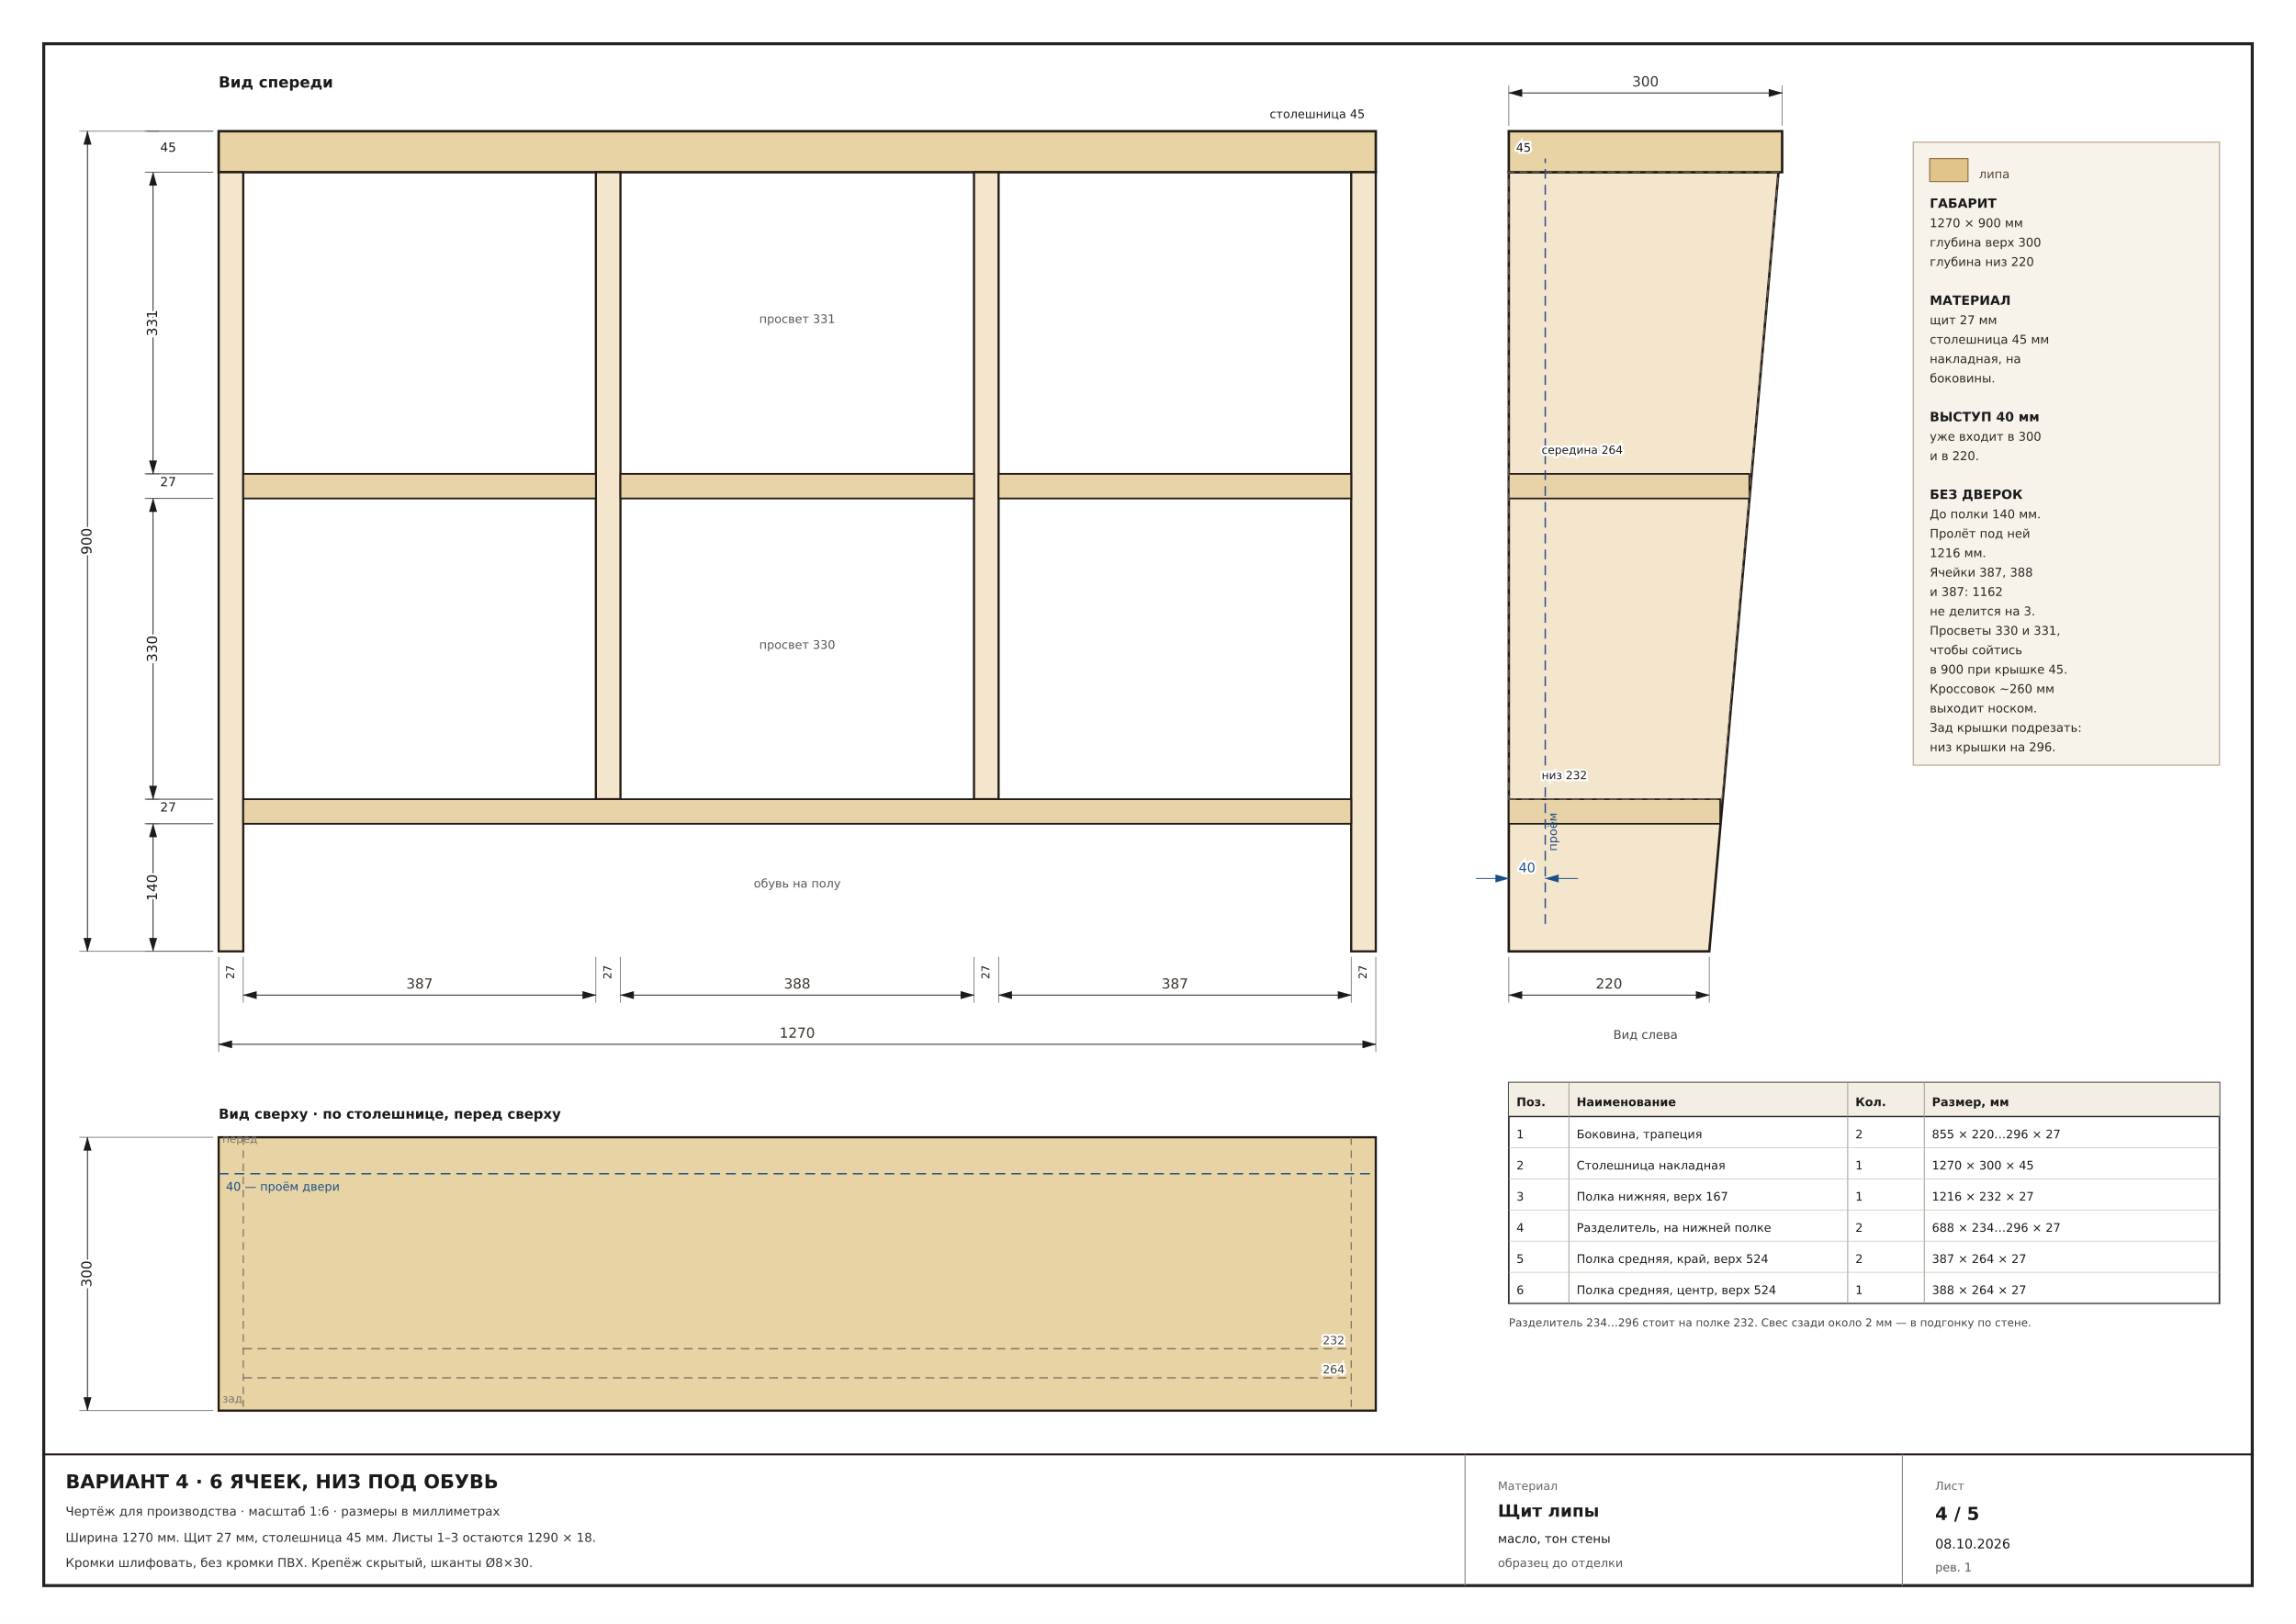
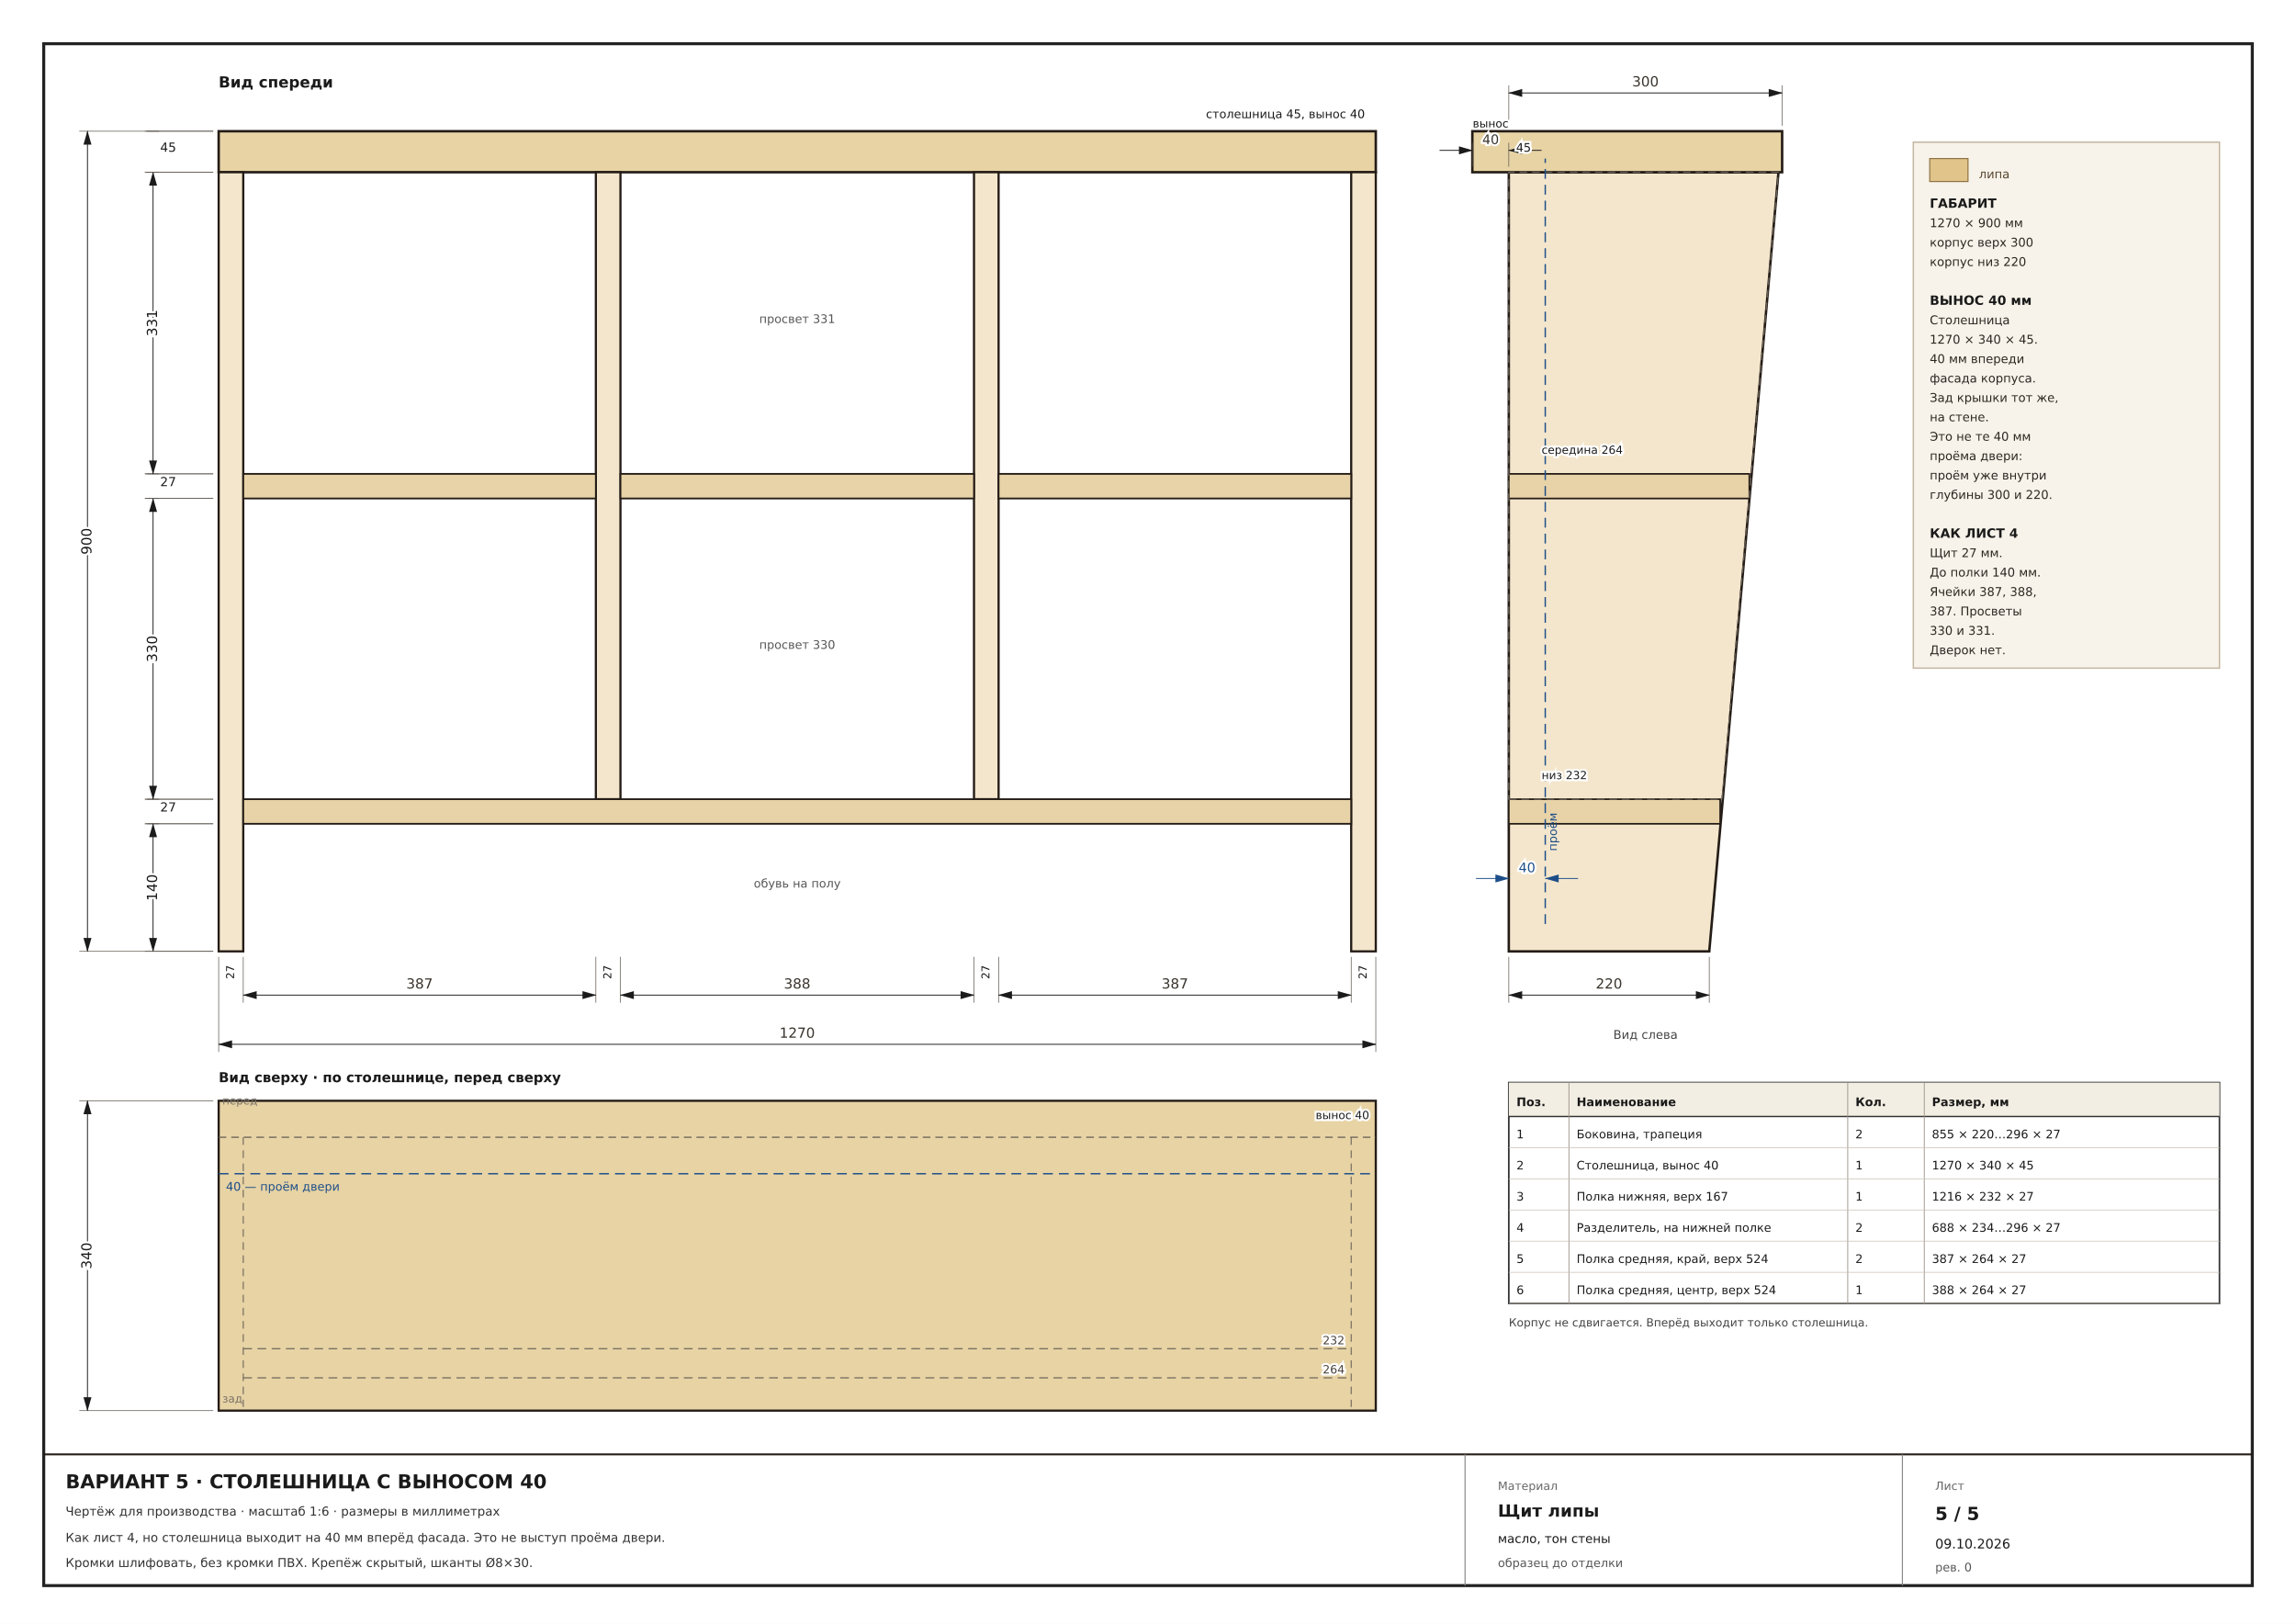
<svg xmlns="http://www.w3.org/2000/svg" width="420mm" height="297mm" viewBox="0 0 420 297" font-family="DejaVu Sans, Liberation Sans, Arial, sans-serif">
  <defs>
-     <marker id="darrE" markerUnits="userSpaceOnUse" markerWidth="2.7" markerHeight="1.7" refX="2.45" refY="0.85" orient="auto">
+     <marker id="earrE" markerUnits="userSpaceOnUse" markerWidth="2.7" markerHeight="1.7" refX="2.45" refY="0.85" orient="auto">
      <polygon points="0,0.12 2.55,0.85 0,1.58" fill="#1b1b1b" />
    </marker>
-     <marker id="darrS" markerUnits="userSpaceOnUse" markerWidth="2.7" markerHeight="1.7" refX="2.45" refY="0.85" orient="auto-start-reverse">
+     <marker id="earrS" markerUnits="userSpaceOnUse" markerWidth="2.7" markerHeight="1.7" refX="2.45" refY="0.85" orient="auto-start-reverse">
      <polygon points="0,0.12 2.55,0.85 0,1.58" fill="#1b1b1b" />
    </marker>
-     <marker id="darrEb" markerUnits="userSpaceOnUse" markerWidth="2.7" markerHeight="1.7" refX="2.45" refY="0.85" orient="auto">
+     <marker id="earrEb" markerUnits="userSpaceOnUse" markerWidth="2.7" markerHeight="1.7" refX="2.45" refY="0.85" orient="auto">
      <polygon points="0,0.12 2.55,0.85 0,1.58" fill="#1d4e89" />
    </marker>
-     <marker id="darrSb" markerUnits="userSpaceOnUse" markerWidth="2.7" markerHeight="1.7" refX="2.45" refY="0.85" orient="auto-start-reverse">
+     <marker id="earrSb" markerUnits="userSpaceOnUse" markerWidth="2.7" markerHeight="1.7" refX="2.45" refY="0.85" orient="auto-start-reverse">
      <polygon points="0,0.12 2.55,0.85 0,1.58" fill="#1d4e89" />
    </marker>
  </defs>
  <rect width="420" height="297" fill="#ffffff" />
  <rect x="8.00" y="8.00" width="404.00" height="282.00" fill="#fff" stroke="#222" stroke-width="0.55" />
  <line x1="8.00" y1="266.00" x2="412.00" y2="266.00" stroke="#241c16" stroke-width="0.35" fill="none" />
  <line x1="268.00" y1="266.00" x2="268.00" y2="290.00" stroke="#888" stroke-width="0.2" fill="none" />
  <line x1="348.00" y1="266.00" x2="348.00" y2="290.00" stroke="#888" stroke-width="0.2" fill="none" />
-   <text x="12.00" y="272.20" font-size="3.5" text-anchor="start" font-weight="700" fill="#1a1a1a" font-family="DejaVu Sans, Liberation Sans, Arial, sans-serif">ВАРИАНТ 4  ·  6 ЯЧЕЕК, НИЗ ПОД ОБУВЬ</text>
+   <text x="12.00" y="272.20" font-size="3.5" text-anchor="start" font-weight="700" fill="#1a1a1a" font-family="DejaVu Sans, Liberation Sans, Arial, sans-serif">ВАРИАНТ 5  ·  СТОЛЕШНИЦА С ВЫНОСОМ 40</text>
  <text x="12.00" y="277.20" font-size="2.25" text-anchor="start" font-weight="400" fill="#333" font-family="DejaVu Sans, Liberation Sans, Arial, sans-serif">Чертёж для производства  ·  масштаб 1:6  ·  размеры в миллиметрах</text>
-   <text x="12.00" y="282.00" font-size="2.25" text-anchor="start" font-weight="400" fill="#333" font-family="DejaVu Sans, Liberation Sans, Arial, sans-serif">Ширина 1270 мм. Щит 27 мм, столешница 45 мм. Листы 1–3 остаются 1290 × 18.</text>
+   <text x="12.00" y="282.00" font-size="2.25" text-anchor="start" font-weight="400" fill="#333" font-family="DejaVu Sans, Liberation Sans, Arial, sans-serif">Как лист 4, но столешница выходит на 40 мм вперёд фасада. Это не выступ проёма двери.</text>
  <text x="12.00" y="286.60" font-size="2.25" text-anchor="start" font-weight="400" fill="#333" font-family="DejaVu Sans, Liberation Sans, Arial, sans-serif">Кромки шлифовать, без кромки ПВХ. Крепёж скрытый, шканты Ø8×30.</text>
  <text x="274.00" y="272.50" font-size="2.1" text-anchor="start" font-weight="400" fill="#666" font-family="DejaVu Sans, Liberation Sans, Arial, sans-serif">Материал</text>
  <text x="274.00" y="277.40" font-size="3.1" text-anchor="start" font-weight="700" fill="#1a1a1a" font-family="DejaVu Sans, Liberation Sans, Arial, sans-serif">Щит липы</text>
  <text x="274.00" y="282.20" font-size="2.25" text-anchor="start" font-weight="400" fill="#1a1a1a" font-family="DejaVu Sans, Liberation Sans, Arial, sans-serif">масло, тон стены</text>
  <text x="274.00" y="286.60" font-size="2.15" text-anchor="start" font-weight="400" fill="#555" font-family="DejaVu Sans, Liberation Sans, Arial, sans-serif">образец до отделки</text>
  <text x="354.00" y="272.50" font-size="2.1" text-anchor="start" font-weight="400" fill="#666" font-family="DejaVu Sans, Liberation Sans, Arial, sans-serif">Лист</text>
-   <text x="354.00" y="278.00" font-size="3.3" text-anchor="start" font-weight="700" fill="#1a1a1a" font-family="DejaVu Sans, Liberation Sans, Arial, sans-serif">4  /  5</text>
-   <text x="354.00" y="283.20" font-size="2.4" text-anchor="start" font-weight="400" fill="#1a1a1a" font-family="DejaVu Sans, Liberation Sans, Arial, sans-serif">08.10.2026</text>
-   <text x="354.00" y="287.40" font-size="2.15" text-anchor="start" font-weight="400" fill="#555" font-family="DejaVu Sans, Liberation Sans, Arial, sans-serif">рев. 1</text>
+   <text x="354.00" y="278.00" font-size="3.3" text-anchor="start" font-weight="700" fill="#1a1a1a" font-family="DejaVu Sans, Liberation Sans, Arial, sans-serif">5  /  5</text>
+   <text x="354.00" y="283.20" font-size="2.4" text-anchor="start" font-weight="400" fill="#1a1a1a" font-family="DejaVu Sans, Liberation Sans, Arial, sans-serif">09.10.2026</text>
+   <text x="354.00" y="287.40" font-size="2.15" text-anchor="start" font-weight="400" fill="#555" font-family="DejaVu Sans, Liberation Sans, Arial, sans-serif">рев. 0</text>
  <text x="40.00" y="16.00" font-size="2.8" text-anchor="start" font-weight="700" fill="#1a1a1a" font-family="DejaVu Sans, Liberation Sans, Arial, sans-serif">Вид спереди</text>
  <rect x="40.00" y="24.00" width="211.67" height="7.50" fill="#e7d3a4" stroke="#241c16" stroke-width="0.45" />
  <rect x="40.00" y="31.50" width="4.50" height="142.50" fill="#f4e6cc" stroke="#241c16" stroke-width="0.4" />
  <rect x="247.17" y="31.50" width="4.50" height="142.50" fill="#f4e6cc" stroke="#241c16" stroke-width="0.4" />
  <rect x="109.00" y="31.50" width="4.50" height="114.67" fill="#f4e6cc" stroke="#241c16" stroke-width="0.4" />
  <rect x="178.17" y="31.50" width="4.50" height="114.67" fill="#f4e6cc" stroke="#241c16" stroke-width="0.4" />
  <rect x="44.50" y="146.17" width="202.67" height="4.50" fill="#e8d3a8" stroke="#241c16" stroke-width="0.32" />
  <rect x="44.50" y="86.67" width="64.50" height="4.50" fill="#e8d3a8" stroke="#241c16" stroke-width="0.32" />
  <rect x="113.50" y="86.67" width="64.67" height="4.50" fill="#e8d3a8" stroke="#241c16" stroke-width="0.32" />
  <rect x="182.67" y="86.67" width="64.50" height="4.50" fill="#e8d3a8" stroke="#241c16" stroke-width="0.32" />
  <line x1="39.00" y1="150.67" x2="26.50" y2="150.67" stroke="#5c564e" stroke-width="0.12" fill="none" />
  <line x1="39.00" y1="174.00" x2="26.50" y2="174.00" stroke="#5c564e" stroke-width="0.12" fill="none" />
-   <line x1="28.00" y1="150.67" x2="28.00" y2="174.00" stroke="#1b1b1b" stroke-width="0.16" marker-start="url(#darrS)" marker-end="url(#darrE)" />
+   <line x1="28.00" y1="150.67" x2="28.00" y2="174.00" stroke="#1b1b1b" stroke-width="0.16" marker-start="url(#earrS)" marker-end="url(#earrE)" />
  <text x="28.00" y="162.33" font-size="2.55" text-anchor="middle" font-weight="400" fill="#1a1a1a" font-family="DejaVu Sans, Liberation Sans, Arial, sans-serif" dominant-baseline="middle" transform="rotate(-90.0 28.00 162.33)" stroke="#ffffff" stroke-width="0.75" paint-order="stroke fill">140</text>
  <line x1="39.00" y1="146.17" x2="26.50" y2="146.17" stroke="#5c564e" stroke-width="0.12" fill="none" />
  <line x1="39.00" y1="150.67" x2="26.50" y2="150.67" stroke="#5c564e" stroke-width="0.12" fill="none" />
  <text x="29.30" y="148.42" font-size="2.3" text-anchor="start" font-weight="400" fill="#1a1a1a" font-family="DejaVu Sans, Liberation Sans, Arial, sans-serif" stroke="#ffffff" stroke-width="0.75" paint-order="stroke fill">27</text>
  <line x1="26.90" y1="146.17" x2="29.10" y2="146.17" stroke="#5c564e" stroke-width="0.12" fill="none" />
  <line x1="26.90" y1="150.67" x2="29.10" y2="150.67" stroke="#5c564e" stroke-width="0.12" fill="none" />
  <line x1="39.00" y1="91.17" x2="26.50" y2="91.17" stroke="#5c564e" stroke-width="0.12" fill="none" />
  <line x1="39.00" y1="146.17" x2="26.50" y2="146.17" stroke="#5c564e" stroke-width="0.12" fill="none" />
-   <line x1="28.00" y1="91.17" x2="28.00" y2="146.17" stroke="#1b1b1b" stroke-width="0.16" marker-start="url(#darrS)" marker-end="url(#darrE)" />
+   <line x1="28.00" y1="91.17" x2="28.00" y2="146.17" stroke="#1b1b1b" stroke-width="0.16" marker-start="url(#earrS)" marker-end="url(#earrE)" />
  <text x="28.00" y="118.67" font-size="2.55" text-anchor="middle" font-weight="400" fill="#1a1a1a" font-family="DejaVu Sans, Liberation Sans, Arial, sans-serif" dominant-baseline="middle" transform="rotate(-90.0 28.00 118.67)" stroke="#ffffff" stroke-width="0.75" paint-order="stroke fill">330</text>
  <line x1="39.00" y1="86.67" x2="26.50" y2="86.67" stroke="#5c564e" stroke-width="0.12" fill="none" />
  <line x1="39.00" y1="91.17" x2="26.50" y2="91.17" stroke="#5c564e" stroke-width="0.12" fill="none" />
  <text x="29.30" y="88.92" font-size="2.3" text-anchor="start" font-weight="400" fill="#1a1a1a" font-family="DejaVu Sans, Liberation Sans, Arial, sans-serif" stroke="#ffffff" stroke-width="0.75" paint-order="stroke fill">27</text>
  <line x1="26.90" y1="86.67" x2="29.10" y2="86.67" stroke="#5c564e" stroke-width="0.12" fill="none" />
  <line x1="26.90" y1="91.17" x2="29.10" y2="91.17" stroke="#5c564e" stroke-width="0.12" fill="none" />
  <line x1="39.00" y1="31.50" x2="26.50" y2="31.50" stroke="#5c564e" stroke-width="0.12" fill="none" />
  <line x1="39.00" y1="86.67" x2="26.50" y2="86.67" stroke="#5c564e" stroke-width="0.12" fill="none" />
-   <line x1="28.00" y1="31.50" x2="28.00" y2="86.67" stroke="#1b1b1b" stroke-width="0.16" marker-start="url(#darrS)" marker-end="url(#darrE)" />
+   <line x1="28.00" y1="31.50" x2="28.00" y2="86.67" stroke="#1b1b1b" stroke-width="0.16" marker-start="url(#earrS)" marker-end="url(#earrE)" />
  <text x="28.00" y="59.08" font-size="2.55" text-anchor="middle" font-weight="400" fill="#1a1a1a" font-family="DejaVu Sans, Liberation Sans, Arial, sans-serif" dominant-baseline="middle" transform="rotate(-90.0 28.00 59.08)" stroke="#ffffff" stroke-width="0.75" paint-order="stroke fill">331</text>
  <line x1="39.00" y1="24.00" x2="26.50" y2="24.00" stroke="#5c564e" stroke-width="0.12" fill="none" />
  <line x1="39.00" y1="31.50" x2="26.50" y2="31.50" stroke="#5c564e" stroke-width="0.12" fill="none" />
  <text x="29.30" y="27.75" font-size="2.3" text-anchor="start" font-weight="400" fill="#1a1a1a" font-family="DejaVu Sans, Liberation Sans, Arial, sans-serif" stroke="#ffffff" stroke-width="0.75" paint-order="stroke fill">45</text>
  <line x1="26.90" y1="24.00" x2="29.10" y2="24.00" stroke="#5c564e" stroke-width="0.12" fill="none" />
  <line x1="26.90" y1="31.50" x2="29.10" y2="31.50" stroke="#5c564e" stroke-width="0.12" fill="none" />
  <line x1="39.00" y1="24.00" x2="14.50" y2="24.00" stroke="#5c564e" stroke-width="0.12" fill="none" />
  <line x1="39.00" y1="174.00" x2="14.50" y2="174.00" stroke="#5c564e" stroke-width="0.12" fill="none" />
-   <line x1="16.00" y1="24.00" x2="16.00" y2="174.00" stroke="#1b1b1b" stroke-width="0.16" marker-start="url(#darrS)" marker-end="url(#darrE)" />
+   <line x1="16.00" y1="24.00" x2="16.00" y2="174.00" stroke="#1b1b1b" stroke-width="0.16" marker-start="url(#earrS)" marker-end="url(#earrE)" />
  <text x="16.00" y="99.00" font-size="2.55" text-anchor="middle" font-weight="400" fill="#1a1a1a" font-family="DejaVu Sans, Liberation Sans, Arial, sans-serif" dominant-baseline="middle" transform="rotate(-90.0 16.00 99.00)" stroke="#ffffff" stroke-width="0.75" paint-order="stroke fill">900</text>
  <line x1="44.50" y1="175.00" x2="44.50" y2="183.40" stroke="#5c564e" stroke-width="0.12" fill="none" />
  <line x1="109.00" y1="175.00" x2="109.00" y2="183.40" stroke="#5c564e" stroke-width="0.12" fill="none" />
-   <line x1="44.50" y1="182.00" x2="109.00" y2="182.00" stroke="#1b1b1b" stroke-width="0.16" marker-start="url(#darrS)" marker-end="url(#darrE)" />
+   <line x1="44.50" y1="182.00" x2="109.00" y2="182.00" stroke="#1b1b1b" stroke-width="0.16" marker-start="url(#earrS)" marker-end="url(#earrE)" />
  <text x="76.75" y="180.80" font-size="2.55" text-anchor="middle" font-weight="400" fill="#3a342c" font-family="DejaVu Sans, Liberation Sans, Arial, sans-serif" stroke="#ffffff" stroke-width="0.75" paint-order="stroke fill">387</text>
  <line x1="113.50" y1="175.00" x2="113.50" y2="183.40" stroke="#5c564e" stroke-width="0.12" fill="none" />
  <line x1="178.17" y1="175.00" x2="178.17" y2="183.40" stroke="#5c564e" stroke-width="0.12" fill="none" />
-   <line x1="113.50" y1="182.00" x2="178.17" y2="182.00" stroke="#1b1b1b" stroke-width="0.16" marker-start="url(#darrS)" marker-end="url(#darrE)" />
+   <line x1="113.50" y1="182.00" x2="178.17" y2="182.00" stroke="#1b1b1b" stroke-width="0.16" marker-start="url(#earrS)" marker-end="url(#earrE)" />
  <text x="145.83" y="180.80" font-size="2.55" text-anchor="middle" font-weight="400" fill="#3a342c" font-family="DejaVu Sans, Liberation Sans, Arial, sans-serif" stroke="#ffffff" stroke-width="0.75" paint-order="stroke fill">388</text>
  <line x1="182.67" y1="175.00" x2="182.67" y2="183.40" stroke="#5c564e" stroke-width="0.12" fill="none" />
  <line x1="247.17" y1="175.00" x2="247.17" y2="183.40" stroke="#5c564e" stroke-width="0.12" fill="none" />
-   <line x1="182.67" y1="182.00" x2="247.17" y2="182.00" stroke="#1b1b1b" stroke-width="0.16" marker-start="url(#darrS)" marker-end="url(#darrE)" />
+   <line x1="182.67" y1="182.00" x2="247.17" y2="182.00" stroke="#1b1b1b" stroke-width="0.16" marker-start="url(#earrS)" marker-end="url(#earrE)" />
  <text x="214.92" y="180.80" font-size="2.55" text-anchor="middle" font-weight="400" fill="#3a342c" font-family="DejaVu Sans, Liberation Sans, Arial, sans-serif" stroke="#ffffff" stroke-width="0.75" paint-order="stroke fill">387</text>
  <line x1="40.00" y1="175.00" x2="40.00" y2="192.40" stroke="#5c564e" stroke-width="0.12" fill="none" />
  <line x1="251.67" y1="175.00" x2="251.67" y2="192.40" stroke="#5c564e" stroke-width="0.12" fill="none" />
-   <line x1="40.00" y1="191.00" x2="251.67" y2="191.00" stroke="#1b1b1b" stroke-width="0.16" marker-start="url(#darrS)" marker-end="url(#darrE)" />
+   <line x1="40.00" y1="191.00" x2="251.67" y2="191.00" stroke="#1b1b1b" stroke-width="0.16" marker-start="url(#earrS)" marker-end="url(#earrE)" />
  <text x="145.83" y="189.80" font-size="2.55" text-anchor="middle" font-weight="400" fill="#3a342c" font-family="DejaVu Sans, Liberation Sans, Arial, sans-serif" stroke="#ffffff" stroke-width="0.75" paint-order="stroke fill">1270</text>
  <text x="42.25" y="177.80" font-size="2.0" text-anchor="middle" font-weight="400" fill="#1a1a1a" font-family="DejaVu Sans, Liberation Sans, Arial, sans-serif" dominant-baseline="middle" transform="rotate(-90.0 42.25 177.80)" stroke="#ffffff" stroke-width="0.75" paint-order="stroke fill">27</text>
  <text x="111.25" y="177.80" font-size="2.0" text-anchor="middle" font-weight="400" fill="#1a1a1a" font-family="DejaVu Sans, Liberation Sans, Arial, sans-serif" dominant-baseline="middle" transform="rotate(-90.0 111.25 177.80)" stroke="#ffffff" stroke-width="0.75" paint-order="stroke fill">27</text>
  <text x="180.42" y="177.80" font-size="2.0" text-anchor="middle" font-weight="400" fill="#1a1a1a" font-family="DejaVu Sans, Liberation Sans, Arial, sans-serif" dominant-baseline="middle" transform="rotate(-90.0 180.42 177.80)" stroke="#ffffff" stroke-width="0.75" paint-order="stroke fill">27</text>
  <text x="249.42" y="177.80" font-size="2.0" text-anchor="middle" font-weight="400" fill="#1a1a1a" font-family="DejaVu Sans, Liberation Sans, Arial, sans-serif" dominant-baseline="middle" transform="rotate(-90.0 249.42 177.80)" stroke="#ffffff" stroke-width="0.75" paint-order="stroke fill">27</text>
  <text x="145.83" y="162.33" font-size="2.15" text-anchor="middle" font-weight="400" fill="#555" font-family="DejaVu Sans, Liberation Sans, Arial, sans-serif" stroke="#ffffff" stroke-width="0.75" paint-order="stroke fill">обувь на полу</text>
  <text x="145.83" y="118.67" font-size="2.15" text-anchor="middle" font-weight="400" fill="#555" font-family="DejaVu Sans, Liberation Sans, Arial, sans-serif" stroke="#ffffff" stroke-width="0.75" paint-order="stroke fill">просвет 330</text>
  <text x="145.83" y="59.08" font-size="2.15" text-anchor="middle" font-weight="400" fill="#555" font-family="DejaVu Sans, Liberation Sans, Arial, sans-serif" stroke="#ffffff" stroke-width="0.75" paint-order="stroke fill">просвет 331</text>
-   <text x="249.67" y="21.60" font-size="2.15" text-anchor="end" font-weight="400" fill="#1a1a1a" font-family="DejaVu Sans, Liberation Sans, Arial, sans-serif" stroke="#ffffff" stroke-width="0.75" paint-order="stroke fill">столешница 45</text>
+   <text x="249.67" y="21.60" font-size="2.15" text-anchor="end" font-weight="400" fill="#1a1a1a" font-family="DejaVu Sans, Liberation Sans, Arial, sans-serif" stroke="#ffffff" stroke-width="0.75" paint-order="stroke fill">столешница 45, вынос 40</text>
  <polygon points="276.00,174.00 312.67,174.00 325.33,31.50 276.00,31.50" fill="#f4e6cc" stroke="#241c16" stroke-width="0.45" stroke-linejoin="miter" />
-   <polygon points="276.00,31.50 326.00,31.50 326.00,24.00 276.00,24.00" fill="#e7d3a4" stroke="#241c16" stroke-width="0.45" stroke-linejoin="miter" />
+   <polygon points="269.33,31.50 326.00,31.50 326.00,24.00 269.33,24.00" fill="#e7d3a4" stroke="#241c16" stroke-width="0.45" stroke-linejoin="miter" />
  <polygon points="276.00,150.67 314.67,150.67 314.67,146.17 276.00,146.17" fill="#e8d3a8" stroke="#241c16" stroke-width="0.3" stroke-linejoin="miter" />
  <polygon points="276.00,91.17 320.00,91.17 320.00,86.67 276.00,86.67" fill="#e8d3a8" stroke="#241c16" stroke-width="0.3" stroke-linejoin="miter" />
  <polygon points="276.00,146.17 315.00,146.17 325.33,31.50 276.00,31.50" fill="none" stroke="#6a6258" stroke-width="0.22" stroke-linejoin="miter" stroke-dasharray="1.4,0.9" />
  <line x1="282.67" y1="169.00" x2="282.67" y2="29.00" stroke="#1d4e89" stroke-width="0.25" fill="none" stroke-dasharray="1.8,1.1" />
-   <line x1="270.00" y1="160.67" x2="276.00" y2="160.67" stroke="#1d4e89" stroke-width="0.16" marker-end="url(#darrEb)" />
-   <line x1="288.67" y1="160.67" x2="282.67" y2="160.67" stroke="#1d4e89" stroke-width="0.16" marker-end="url(#darrEb)" />
+   <line x1="270.00" y1="160.67" x2="276.00" y2="160.67" stroke="#1d4e89" stroke-width="0.16" marker-end="url(#earrEb)" />
+   <line x1="288.67" y1="160.67" x2="282.67" y2="160.67" stroke="#1d4e89" stroke-width="0.16" marker-end="url(#earrEb)" />
  <text x="279.33" y="159.52" font-size="2.4" text-anchor="middle" font-weight="400" fill="#1d4e89" font-family="DejaVu Sans, Liberation Sans, Arial, sans-serif" stroke="#ffffff" stroke-width="0.75" paint-order="stroke fill">40</text>
  <text x="284.17" y="155.67" font-size="2.15" text-anchor="start" font-weight="400" fill="#1d4e89" font-family="DejaVu Sans, Liberation Sans, Arial, sans-serif" dominant-baseline="middle" transform="rotate(-90.0 284.17 155.67)">проём</text>
  <line x1="276.00" y1="23.00" x2="276.00" y2="15.60" stroke="#5c564e" stroke-width="0.12" fill="none" />
  <line x1="326.00" y1="23.00" x2="326.00" y2="15.60" stroke="#5c564e" stroke-width="0.12" fill="none" />
-   <line x1="276.00" y1="17.00" x2="326.00" y2="17.00" stroke="#1b1b1b" stroke-width="0.16" marker-start="url(#darrS)" marker-end="url(#darrE)" />
+   <line x1="276.00" y1="17.00" x2="326.00" y2="17.00" stroke="#1b1b1b" stroke-width="0.16" marker-start="url(#earrS)" marker-end="url(#earrE)" />
  <text x="301.00" y="15.80" font-size="2.55" text-anchor="middle" font-weight="400" fill="#3a342c" font-family="DejaVu Sans, Liberation Sans, Arial, sans-serif" stroke="#ffffff" stroke-width="0.75" paint-order="stroke fill">300</text>
+   <line x1="269.33" y1="30.50" x2="269.33" y2="26.10" stroke="#5c564e" stroke-width="0.12" fill="none" />
+   <line x1="276.00" y1="30.50" x2="276.00" y2="26.10" stroke="#5c564e" stroke-width="0.12" fill="none" />
+   <line x1="263.33" y1="27.50" x2="269.33" y2="27.50" stroke="#1b1b1b" stroke-width="0.16" marker-end="url(#earrE)" />
+   <line x1="282.00" y1="27.50" x2="276.00" y2="27.50" stroke="#1b1b1b" stroke-width="0.16" marker-end="url(#earrE)" />
+   <text x="272.67" y="26.35" font-size="2.4" text-anchor="middle" font-weight="400" fill="#3a342c" font-family="DejaVu Sans, Liberation Sans, Arial, sans-serif" stroke="#ffffff" stroke-width="0.75" paint-order="stroke fill">40</text>
+   <text x="272.67" y="23.30" font-size="2.05" text-anchor="middle" font-weight="400" fill="#1a1a1a" font-family="DejaVu Sans, Liberation Sans, Arial, sans-serif" stroke="#ffffff" stroke-width="0.75" paint-order="stroke fill">вынос</text>
  <line x1="276.00" y1="175.00" x2="276.00" y2="183.40" stroke="#5c564e" stroke-width="0.12" fill="none" />
  <line x1="312.67" y1="175.00" x2="312.67" y2="183.40" stroke="#5c564e" stroke-width="0.12" fill="none" />
-   <line x1="276.00" y1="182.00" x2="312.67" y2="182.00" stroke="#1b1b1b" stroke-width="0.16" marker-start="url(#darrS)" marker-end="url(#darrE)" />
+   <line x1="276.00" y1="182.00" x2="312.67" y2="182.00" stroke="#1b1b1b" stroke-width="0.16" marker-start="url(#earrS)" marker-end="url(#earrE)" />
  <text x="294.33" y="180.80" font-size="2.55" text-anchor="middle" font-weight="400" fill="#3a342c" font-family="DejaVu Sans, Liberation Sans, Arial, sans-serif" stroke="#ffffff" stroke-width="0.75" paint-order="stroke fill">220</text>
  <text x="301.00" y="190.00" font-size="2.2" text-anchor="middle" font-weight="400" fill="#444" font-family="DejaVu Sans, Liberation Sans, Arial, sans-serif">Вид слева</text>
  <text x="282.00" y="142.50" font-size="2.05" text-anchor="start" font-weight="400" fill="#1a1a1a" font-family="DejaVu Sans, Liberation Sans, Arial, sans-serif" stroke="#ffffff" stroke-width="0.75" paint-order="stroke fill">низ 232</text>
  <text x="282.00" y="83.00" font-size="2.05" text-anchor="start" font-weight="400" fill="#1a1a1a" font-family="DejaVu Sans, Liberation Sans, Arial, sans-serif" stroke="#ffffff" stroke-width="0.75" paint-order="stroke fill">середина 264</text>
  <text x="277.33" y="27.75" font-size="2.15" text-anchor="start" font-weight="400" fill="#1a1a1a" font-family="DejaVu Sans, Liberation Sans, Arial, sans-serif" stroke="#ffffff" stroke-width="0.75" paint-order="stroke fill">45</text>
-   <text x="40.00" y="204.60" font-size="2.5" text-anchor="start" font-weight="700" fill="#1a1a1a" font-family="DejaVu Sans, Liberation Sans, Arial, sans-serif">Вид сверху  ·  по столешнице, перед сверху</text>
-   <rect x="40.00" y="208.00" width="211.67" height="50.00" fill="#e7d3a4" stroke="#241c16" stroke-width="0.4" />
+   <text x="40.00" y="197.93" font-size="2.5" text-anchor="start" font-weight="700" fill="#1a1a1a" font-family="DejaVu Sans, Liberation Sans, Arial, sans-serif">Вид сверху  ·  по столешнице, перед сверху</text>
+   <rect x="40.00" y="201.33" width="211.67" height="56.67" fill="#e7d3a4" stroke="#241c16" stroke-width="0.4" />
+   <line x1="40.00" y1="208.00" x2="251.67" y2="208.00" stroke="#6a6258" stroke-width="0.22" fill="none" stroke-dasharray="1.4,0.9" />
+   <text x="250.47" y="204.67" font-size="2.05" text-anchor="end" font-weight="400" fill="#1a1a1a" font-family="DejaVu Sans, Liberation Sans, Arial, sans-serif" stroke="#ffffff" stroke-width="0.75" paint-order="stroke fill">вынос 40</text>
  <line x1="44.50" y1="208.00" x2="44.50" y2="257.33" stroke="#6a6258" stroke-width="0.18" fill="none" stroke-dasharray="1.4,1" />
  <line x1="247.17" y1="208.00" x2="247.17" y2="257.33" stroke="#6a6258" stroke-width="0.18" fill="none" stroke-dasharray="1.4,1" />
  <line x1="44.50" y1="252.00" x2="247.17" y2="252.00" stroke="#6a6258" stroke-width="0.2" fill="none" stroke-dasharray="1.6,1" />
  <text x="245.97" y="251.20" font-size="2.1" text-anchor="end" font-weight="400" fill="#4a433c" font-family="DejaVu Sans, Liberation Sans, Arial, sans-serif" stroke="#ffffff" stroke-width="0.75" paint-order="stroke fill">264</text>
  <line x1="44.50" y1="246.67" x2="247.17" y2="246.67" stroke="#6a6258" stroke-width="0.2" fill="none" stroke-dasharray="1.6,1" />
  <text x="245.97" y="245.87" font-size="2.1" text-anchor="end" font-weight="400" fill="#4a433c" font-family="DejaVu Sans, Liberation Sans, Arial, sans-serif" stroke="#ffffff" stroke-width="0.75" paint-order="stroke fill">232</text>
  <line x1="40.00" y1="214.67" x2="251.67" y2="214.67" stroke="#1d4e89" stroke-width="0.25" fill="none" stroke-dasharray="1.8,1.1" />
  <text x="41.33" y="217.77" font-size="2.15" text-anchor="start" font-weight="400" fill="#1d4e89" font-family="DejaVu Sans, Liberation Sans, Arial, sans-serif">40 — проём двери</text>
-   <line x1="39.00" y1="208.00" x2="14.50" y2="208.00" stroke="#5c564e" stroke-width="0.12" fill="none" />
+   <line x1="39.00" y1="201.33" x2="14.50" y2="201.33" stroke="#5c564e" stroke-width="0.12" fill="none" />
  <line x1="39.00" y1="258.00" x2="14.50" y2="258.00" stroke="#5c564e" stroke-width="0.12" fill="none" />
-   <line x1="16.00" y1="208.00" x2="16.00" y2="258.00" stroke="#1b1b1b" stroke-width="0.16" marker-start="url(#darrS)" marker-end="url(#darrE)" />
-   <text x="16.00" y="233.00" font-size="2.55" text-anchor="middle" font-weight="400" fill="#1a1a1a" font-family="DejaVu Sans, Liberation Sans, Arial, sans-serif" dominant-baseline="middle" transform="rotate(-90.0 16.00 233.00)" stroke="#ffffff" stroke-width="0.75" paint-order="stroke fill">300</text>
-   <text x="40.67" y="209.00" font-size="2.0" text-anchor="start" font-weight="400" fill="#7a7268" font-family="DejaVu Sans, Liberation Sans, Arial, sans-serif">перед</text>
+   <line x1="16.00" y1="201.33" x2="16.00" y2="258.00" stroke="#1b1b1b" stroke-width="0.16" marker-start="url(#earrS)" marker-end="url(#earrE)" />
+   <text x="16.00" y="229.67" font-size="2.55" text-anchor="middle" font-weight="400" fill="#1a1a1a" font-family="DejaVu Sans, Liberation Sans, Arial, sans-serif" dominant-baseline="middle" transform="rotate(-90.0 16.00 229.67)" stroke="#ffffff" stroke-width="0.75" paint-order="stroke fill">340</text>
+   <text x="40.67" y="202.00" font-size="2.0" text-anchor="start" font-weight="400" fill="#7a7268" font-family="DejaVu Sans, Liberation Sans, Arial, sans-serif">перед</text>
  <text x="40.67" y="256.50" font-size="2.0" text-anchor="start" font-weight="400" fill="#7a7268" font-family="DejaVu Sans, Liberation Sans, Arial, sans-serif">зад</text>
-   <rect x="350.00" y="26.00" width="56.00" height="113.95" fill="#f7f3ea" stroke="#c2b59f" stroke-width="0.25" />
+   <rect x="350.00" y="26.00" width="56.00" height="96.20" fill="#f7f3ea" stroke="#c2b59f" stroke-width="0.25" />
  <rect x="353.00" y="29.00" width="7.00" height="4.20" fill="#e0c48a" stroke="#8d7040" stroke-width="0.2" />
  <text x="362.00" y="32.60" font-size="2.2" text-anchor="start" font-weight="400" fill="#5a4630" font-family="DejaVu Sans, Liberation Sans, Arial, sans-serif">липа</text>
  <text x="353.00" y="38.00" font-size="2.35" text-anchor="start" font-weight="700" fill="#1a1a1a" font-family="DejaVu Sans, Liberation Sans, Arial, sans-serif">ГАБАРИТ</text>
  <text x="353.00" y="41.55" font-size="2.2" text-anchor="start" font-weight="400" fill="#2c2822" font-family="DejaVu Sans, Liberation Sans, Arial, sans-serif">1270 × 900 мм</text>
-   <text x="353.00" y="45.10" font-size="2.2" text-anchor="start" font-weight="400" fill="#2c2822" font-family="DejaVu Sans, Liberation Sans, Arial, sans-serif">глубина верх 300</text>
-   <text x="353.00" y="48.65" font-size="2.2" text-anchor="start" font-weight="400" fill="#2c2822" font-family="DejaVu Sans, Liberation Sans, Arial, sans-serif">глубина низ 220</text>
+   <text x="353.00" y="45.10" font-size="2.2" text-anchor="start" font-weight="400" fill="#2c2822" font-family="DejaVu Sans, Liberation Sans, Arial, sans-serif">корпус верх 300</text>
+   <text x="353.00" y="48.65" font-size="2.2" text-anchor="start" font-weight="400" fill="#2c2822" font-family="DejaVu Sans, Liberation Sans, Arial, sans-serif">корпус низ 220</text>
  <text x="353.00" y="52.20" font-size="2.2" text-anchor="start" font-weight="400" fill="#2c2822" font-family="DejaVu Sans, Liberation Sans, Arial, sans-serif" />
-   <text x="353.00" y="55.75" font-size="2.35" text-anchor="start" font-weight="700" fill="#1a1a1a" font-family="DejaVu Sans, Liberation Sans, Arial, sans-serif">МАТЕРИАЛ</text>
-   <text x="353.00" y="59.30" font-size="2.2" text-anchor="start" font-weight="400" fill="#2c2822" font-family="DejaVu Sans, Liberation Sans, Arial, sans-serif">щит 27 мм</text>
-   <text x="353.00" y="62.85" font-size="2.2" text-anchor="start" font-weight="400" fill="#2c2822" font-family="DejaVu Sans, Liberation Sans, Arial, sans-serif">столешница 45 мм</text>
-   <text x="353.00" y="66.40" font-size="2.2" text-anchor="start" font-weight="400" fill="#2c2822" font-family="DejaVu Sans, Liberation Sans, Arial, sans-serif">накладная, на</text>
-   <text x="353.00" y="69.95" font-size="2.2" text-anchor="start" font-weight="400" fill="#2c2822" font-family="DejaVu Sans, Liberation Sans, Arial, sans-serif">боковины.</text>
-   <text x="353.00" y="73.50" font-size="2.2" text-anchor="start" font-weight="400" fill="#2c2822" font-family="DejaVu Sans, Liberation Sans, Arial, sans-serif" />
-   <text x="353.00" y="77.05" font-size="2.35" text-anchor="start" font-weight="700" fill="#1a1a1a" font-family="DejaVu Sans, Liberation Sans, Arial, sans-serif">ВЫСТУП 40 мм</text>
-   <text x="353.00" y="80.60" font-size="2.2" text-anchor="start" font-weight="400" fill="#2c2822" font-family="DejaVu Sans, Liberation Sans, Arial, sans-serif">уже входит в 300</text>
-   <text x="353.00" y="84.15" font-size="2.2" text-anchor="start" font-weight="400" fill="#2c2822" font-family="DejaVu Sans, Liberation Sans, Arial, sans-serif">и в 220.</text>
-   <text x="353.00" y="87.70" font-size="2.2" text-anchor="start" font-weight="400" fill="#2c2822" font-family="DejaVu Sans, Liberation Sans, Arial, sans-serif" />
-   <text x="353.00" y="91.25" font-size="2.35" text-anchor="start" font-weight="700" fill="#1a1a1a" font-family="DejaVu Sans, Liberation Sans, Arial, sans-serif">БЕЗ ДВЕРОК</text>
-   <text x="353.00" y="94.80" font-size="2.2" text-anchor="start" font-weight="400" fill="#2c2822" font-family="DejaVu Sans, Liberation Sans, Arial, sans-serif">До полки 140 мм.</text>
-   <text x="353.00" y="98.35" font-size="2.2" text-anchor="start" font-weight="400" fill="#2c2822" font-family="DejaVu Sans, Liberation Sans, Arial, sans-serif">Пролёт под ней</text>
-   <text x="353.00" y="101.90" font-size="2.2" text-anchor="start" font-weight="400" fill="#2c2822" font-family="DejaVu Sans, Liberation Sans, Arial, sans-serif">1216 мм.</text>
-   <text x="353.00" y="105.45" font-size="2.2" text-anchor="start" font-weight="400" fill="#2c2822" font-family="DejaVu Sans, Liberation Sans, Arial, sans-serif">Ячейки 387, 388</text>
-   <text x="353.00" y="109.00" font-size="2.2" text-anchor="start" font-weight="400" fill="#2c2822" font-family="DejaVu Sans, Liberation Sans, Arial, sans-serif">и 387: 1162</text>
-   <text x="353.00" y="112.55" font-size="2.2" text-anchor="start" font-weight="400" fill="#2c2822" font-family="DejaVu Sans, Liberation Sans, Arial, sans-serif">не делится на 3.</text>
-   <text x="353.00" y="116.10" font-size="2.2" text-anchor="start" font-weight="400" fill="#2c2822" font-family="DejaVu Sans, Liberation Sans, Arial, sans-serif">Просветы 330 и 331,</text>
-   <text x="353.00" y="119.65" font-size="2.2" text-anchor="start" font-weight="400" fill="#2c2822" font-family="DejaVu Sans, Liberation Sans, Arial, sans-serif">чтобы сойтись</text>
-   <text x="353.00" y="123.20" font-size="2.2" text-anchor="start" font-weight="400" fill="#2c2822" font-family="DejaVu Sans, Liberation Sans, Arial, sans-serif">в 900 при крышке 45.</text>
-   <text x="353.00" y="126.75" font-size="2.2" text-anchor="start" font-weight="400" fill="#2c2822" font-family="DejaVu Sans, Liberation Sans, Arial, sans-serif">Кроссовок ~260 мм</text>
-   <text x="353.00" y="130.30" font-size="2.2" text-anchor="start" font-weight="400" fill="#2c2822" font-family="DejaVu Sans, Liberation Sans, Arial, sans-serif">выходит носком.</text>
-   <text x="353.00" y="133.85" font-size="2.2" text-anchor="start" font-weight="400" fill="#2c2822" font-family="DejaVu Sans, Liberation Sans, Arial, sans-serif">Зад крышки подрезать:</text>
-   <text x="353.00" y="137.40" font-size="2.2" text-anchor="start" font-weight="400" fill="#2c2822" font-family="DejaVu Sans, Liberation Sans, Arial, sans-serif">низ крышки на 296.</text>
+   <text x="353.00" y="55.75" font-size="2.35" text-anchor="start" font-weight="700" fill="#1a1a1a" font-family="DejaVu Sans, Liberation Sans, Arial, sans-serif">ВЫНОС 40 мм</text>
+   <text x="353.00" y="59.30" font-size="2.2" text-anchor="start" font-weight="400" fill="#2c2822" font-family="DejaVu Sans, Liberation Sans, Arial, sans-serif">Столешница</text>
+   <text x="353.00" y="62.85" font-size="2.2" text-anchor="start" font-weight="400" fill="#2c2822" font-family="DejaVu Sans, Liberation Sans, Arial, sans-serif">1270 × 340 × 45.</text>
+   <text x="353.00" y="66.40" font-size="2.2" text-anchor="start" font-weight="400" fill="#2c2822" font-family="DejaVu Sans, Liberation Sans, Arial, sans-serif">40 мм впереди</text>
+   <text x="353.00" y="69.95" font-size="2.2" text-anchor="start" font-weight="400" fill="#2c2822" font-family="DejaVu Sans, Liberation Sans, Arial, sans-serif">фасада корпуса.</text>
+   <text x="353.00" y="73.50" font-size="2.2" text-anchor="start" font-weight="400" fill="#2c2822" font-family="DejaVu Sans, Liberation Sans, Arial, sans-serif">Зад крышки тот же,</text>
+   <text x="353.00" y="77.05" font-size="2.2" text-anchor="start" font-weight="400" fill="#2c2822" font-family="DejaVu Sans, Liberation Sans, Arial, sans-serif">на стене.</text>
+   <text x="353.00" y="80.60" font-size="2.2" text-anchor="start" font-weight="400" fill="#2c2822" font-family="DejaVu Sans, Liberation Sans, Arial, sans-serif">Это не те 40 мм</text>
+   <text x="353.00" y="84.15" font-size="2.2" text-anchor="start" font-weight="400" fill="#2c2822" font-family="DejaVu Sans, Liberation Sans, Arial, sans-serif">проёма двери:</text>
+   <text x="353.00" y="87.70" font-size="2.2" text-anchor="start" font-weight="400" fill="#2c2822" font-family="DejaVu Sans, Liberation Sans, Arial, sans-serif">проём уже внутри</text>
+   <text x="353.00" y="91.25" font-size="2.2" text-anchor="start" font-weight="400" fill="#2c2822" font-family="DejaVu Sans, Liberation Sans, Arial, sans-serif">глубины 300 и 220.</text>
+   <text x="353.00" y="94.80" font-size="2.2" text-anchor="start" font-weight="400" fill="#2c2822" font-family="DejaVu Sans, Liberation Sans, Arial, sans-serif" />
+   <text x="353.00" y="98.35" font-size="2.35" text-anchor="start" font-weight="700" fill="#1a1a1a" font-family="DejaVu Sans, Liberation Sans, Arial, sans-serif">КАК ЛИСТ 4</text>
+   <text x="353.00" y="101.90" font-size="2.2" text-anchor="start" font-weight="400" fill="#2c2822" font-family="DejaVu Sans, Liberation Sans, Arial, sans-serif">Щит 27 мм.</text>
+   <text x="353.00" y="105.45" font-size="2.2" text-anchor="start" font-weight="400" fill="#2c2822" font-family="DejaVu Sans, Liberation Sans, Arial, sans-serif">До полки 140 мм.</text>
+   <text x="353.00" y="109.00" font-size="2.2" text-anchor="start" font-weight="400" fill="#2c2822" font-family="DejaVu Sans, Liberation Sans, Arial, sans-serif">Ячейки 387, 388,</text>
+   <text x="353.00" y="112.55" font-size="2.2" text-anchor="start" font-weight="400" fill="#2c2822" font-family="DejaVu Sans, Liberation Sans, Arial, sans-serif">387. Просветы</text>
+   <text x="353.00" y="116.10" font-size="2.2" text-anchor="start" font-weight="400" fill="#2c2822" font-family="DejaVu Sans, Liberation Sans, Arial, sans-serif">330 и 331.</text>
+   <text x="353.00" y="119.65" font-size="2.2" text-anchor="start" font-weight="400" fill="#2c2822" font-family="DejaVu Sans, Liberation Sans, Arial, sans-serif">Дверок нет.</text>
  <rect x="276.00" y="198.00" width="130.00" height="40.40" fill="#fff" stroke="#333" stroke-width="0.3" />
  <rect x="276.00" y="198.00" width="130.00" height="6.20" fill="#f3eee3" stroke="none" stroke-width="0" />
  <line x1="276.00" y1="204.20" x2="406.00" y2="204.20" stroke="#333" stroke-width="0.25" fill="none" />
  <line x1="287.00" y1="198.00" x2="287.00" y2="238.40" stroke="#9a9186" stroke-width="0.15" fill="none" />
  <line x1="338.00" y1="198.00" x2="338.00" y2="238.40" stroke="#9a9186" stroke-width="0.15" fill="none" />
  <line x1="352.00" y1="198.00" x2="352.00" y2="238.40" stroke="#9a9186" stroke-width="0.15" fill="none" />
  <line x1="276.00" y1="209.90" x2="406.00" y2="209.90" stroke="#c8bfb2" stroke-width="0.12" fill="none" />
  <line x1="276.00" y1="215.60" x2="406.00" y2="215.60" stroke="#c8bfb2" stroke-width="0.12" fill="none" />
  <line x1="276.00" y1="221.30" x2="406.00" y2="221.30" stroke="#c8bfb2" stroke-width="0.12" fill="none" />
  <line x1="276.00" y1="227.00" x2="406.00" y2="227.00" stroke="#c8bfb2" stroke-width="0.12" fill="none" />
  <line x1="276.00" y1="232.70" x2="406.00" y2="232.70" stroke="#c8bfb2" stroke-width="0.12" fill="none" />
  <line x1="276.00" y1="238.40" x2="406.00" y2="238.40" stroke="#c8bfb2" stroke-width="0.12" fill="none" />
  <text x="277.40" y="202.30" font-size="2.15" text-anchor="start" font-weight="700" fill="#1a1a1a" font-family="DejaVu Sans, Liberation Sans, Arial, sans-serif">Поз.</text>
  <text x="288.40" y="202.30" font-size="2.15" text-anchor="start" font-weight="700" fill="#1a1a1a" font-family="DejaVu Sans, Liberation Sans, Arial, sans-serif">Наименование</text>
  <text x="339.40" y="202.30" font-size="2.15" text-anchor="start" font-weight="700" fill="#1a1a1a" font-family="DejaVu Sans, Liberation Sans, Arial, sans-serif">Кол.</text>
  <text x="353.40" y="202.30" font-size="2.15" text-anchor="start" font-weight="700" fill="#1a1a1a" font-family="DejaVu Sans, Liberation Sans, Arial, sans-serif">Размер, мм</text>
  <text x="277.40" y="208.19" font-size="2.15" text-anchor="start" font-weight="400" fill="#1a1a1a" font-family="DejaVu Sans, Liberation Sans, Arial, sans-serif">1</text>
  <text x="288.40" y="208.19" font-size="2.15" text-anchor="start" font-weight="400" fill="#1a1a1a" font-family="DejaVu Sans, Liberation Sans, Arial, sans-serif">Боковина, трапеция</text>
  <text x="339.40" y="208.19" font-size="2.15" text-anchor="start" font-weight="400" fill="#1a1a1a" font-family="DejaVu Sans, Liberation Sans, Arial, sans-serif">2</text>
  <text x="353.40" y="208.19" font-size="2.15" text-anchor="start" font-weight="400" fill="#1a1a1a" font-family="DejaVu Sans, Liberation Sans, Arial, sans-serif">855 × 220…296 × 27</text>
  <text x="277.40" y="213.89" font-size="2.15" text-anchor="start" font-weight="400" fill="#1a1a1a" font-family="DejaVu Sans, Liberation Sans, Arial, sans-serif">2</text>
-   <text x="288.40" y="213.89" font-size="2.15" text-anchor="start" font-weight="400" fill="#1a1a1a" font-family="DejaVu Sans, Liberation Sans, Arial, sans-serif">Столешница накладная</text>
+   <text x="288.40" y="213.89" font-size="2.15" text-anchor="start" font-weight="400" fill="#1a1a1a" font-family="DejaVu Sans, Liberation Sans, Arial, sans-serif">Столешница, вынос 40</text>
  <text x="339.40" y="213.89" font-size="2.15" text-anchor="start" font-weight="400" fill="#1a1a1a" font-family="DejaVu Sans, Liberation Sans, Arial, sans-serif">1</text>
-   <text x="353.40" y="213.89" font-size="2.15" text-anchor="start" font-weight="400" fill="#1a1a1a" font-family="DejaVu Sans, Liberation Sans, Arial, sans-serif">1270 × 300 × 45</text>
+   <text x="353.40" y="213.89" font-size="2.15" text-anchor="start" font-weight="400" fill="#1a1a1a" font-family="DejaVu Sans, Liberation Sans, Arial, sans-serif">1270 × 340 × 45</text>
  <text x="277.40" y="219.59" font-size="2.15" text-anchor="start" font-weight="400" fill="#1a1a1a" font-family="DejaVu Sans, Liberation Sans, Arial, sans-serif">3</text>
  <text x="288.40" y="219.59" font-size="2.15" text-anchor="start" font-weight="400" fill="#1a1a1a" font-family="DejaVu Sans, Liberation Sans, Arial, sans-serif">Полка нижняя, верх 167</text>
  <text x="339.40" y="219.59" font-size="2.15" text-anchor="start" font-weight="400" fill="#1a1a1a" font-family="DejaVu Sans, Liberation Sans, Arial, sans-serif">1</text>
  <text x="353.40" y="219.59" font-size="2.15" text-anchor="start" font-weight="400" fill="#1a1a1a" font-family="DejaVu Sans, Liberation Sans, Arial, sans-serif">1216 × 232 × 27</text>
  <text x="277.40" y="225.29" font-size="2.15" text-anchor="start" font-weight="400" fill="#1a1a1a" font-family="DejaVu Sans, Liberation Sans, Arial, sans-serif">4</text>
  <text x="288.40" y="225.29" font-size="2.15" text-anchor="start" font-weight="400" fill="#1a1a1a" font-family="DejaVu Sans, Liberation Sans, Arial, sans-serif">Разделитель, на нижней полке</text>
  <text x="339.40" y="225.29" font-size="2.15" text-anchor="start" font-weight="400" fill="#1a1a1a" font-family="DejaVu Sans, Liberation Sans, Arial, sans-serif">2</text>
  <text x="353.40" y="225.29" font-size="2.15" text-anchor="start" font-weight="400" fill="#1a1a1a" font-family="DejaVu Sans, Liberation Sans, Arial, sans-serif">688 × 234…296 × 27</text>
  <text x="277.40" y="230.99" font-size="2.15" text-anchor="start" font-weight="400" fill="#1a1a1a" font-family="DejaVu Sans, Liberation Sans, Arial, sans-serif">5</text>
  <text x="288.40" y="230.99" font-size="2.15" text-anchor="start" font-weight="400" fill="#1a1a1a" font-family="DejaVu Sans, Liberation Sans, Arial, sans-serif">Полка средняя, край, верх 524</text>
  <text x="339.40" y="230.99" font-size="2.15" text-anchor="start" font-weight="400" fill="#1a1a1a" font-family="DejaVu Sans, Liberation Sans, Arial, sans-serif">2</text>
  <text x="353.40" y="230.99" font-size="2.15" text-anchor="start" font-weight="400" fill="#1a1a1a" font-family="DejaVu Sans, Liberation Sans, Arial, sans-serif">387 × 264 × 27</text>
  <text x="277.40" y="236.69" font-size="2.15" text-anchor="start" font-weight="400" fill="#1a1a1a" font-family="DejaVu Sans, Liberation Sans, Arial, sans-serif">6</text>
  <text x="288.40" y="236.69" font-size="2.15" text-anchor="start" font-weight="400" fill="#1a1a1a" font-family="DejaVu Sans, Liberation Sans, Arial, sans-serif">Полка средняя, центр, верх 524</text>
  <text x="339.40" y="236.69" font-size="2.15" text-anchor="start" font-weight="400" fill="#1a1a1a" font-family="DejaVu Sans, Liberation Sans, Arial, sans-serif">1</text>
  <text x="353.40" y="236.69" font-size="2.15" text-anchor="start" font-weight="400" fill="#1a1a1a" font-family="DejaVu Sans, Liberation Sans, Arial, sans-serif">388 × 264 × 27</text>
-   <text x="276.00" y="242.60" font-size="2.0" text-anchor="start" font-weight="400" fill="#444" font-family="DejaVu Sans, Liberation Sans, Arial, sans-serif">Разделитель 234…296 стоит на полке 232. Свес сзади около 2 мм — в подгонку по стене.</text>
+   <text x="276.00" y="242.60" font-size="2.05" text-anchor="start" font-weight="400" fill="#444" font-family="DejaVu Sans, Liberation Sans, Arial, sans-serif">Корпус не сдвигается. Вперёд выходит только столешница.</text>
</svg>
